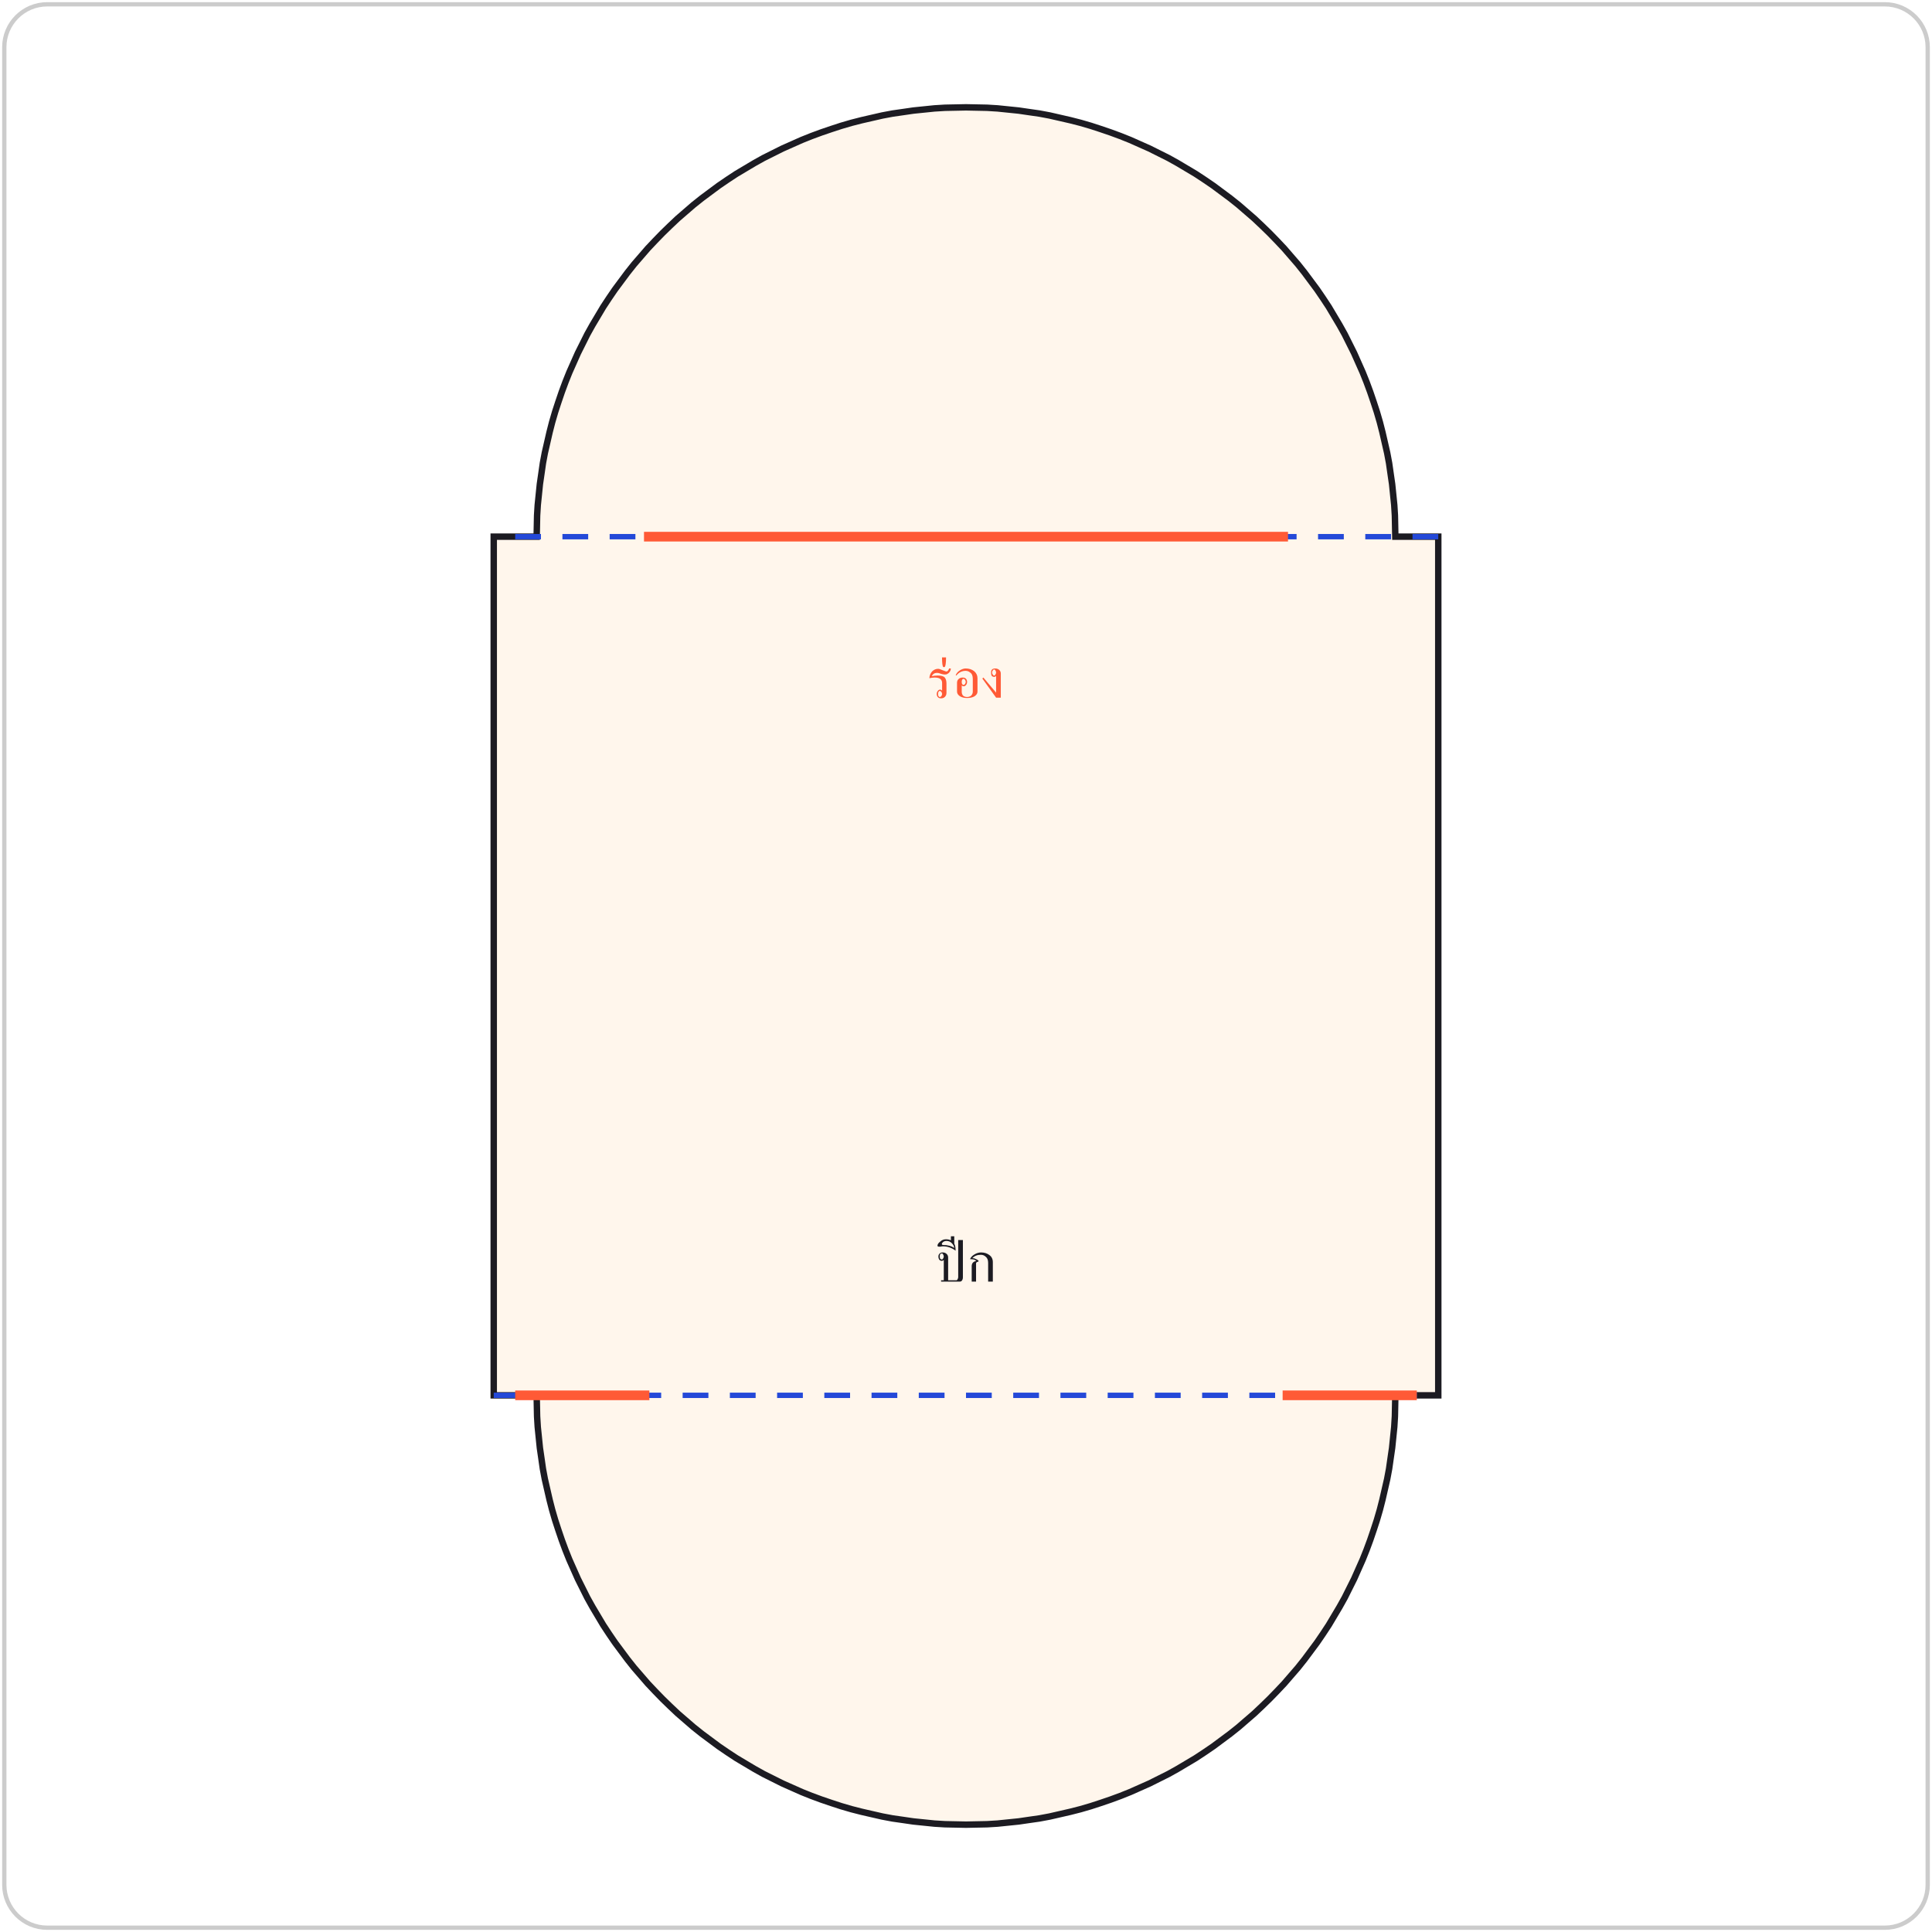
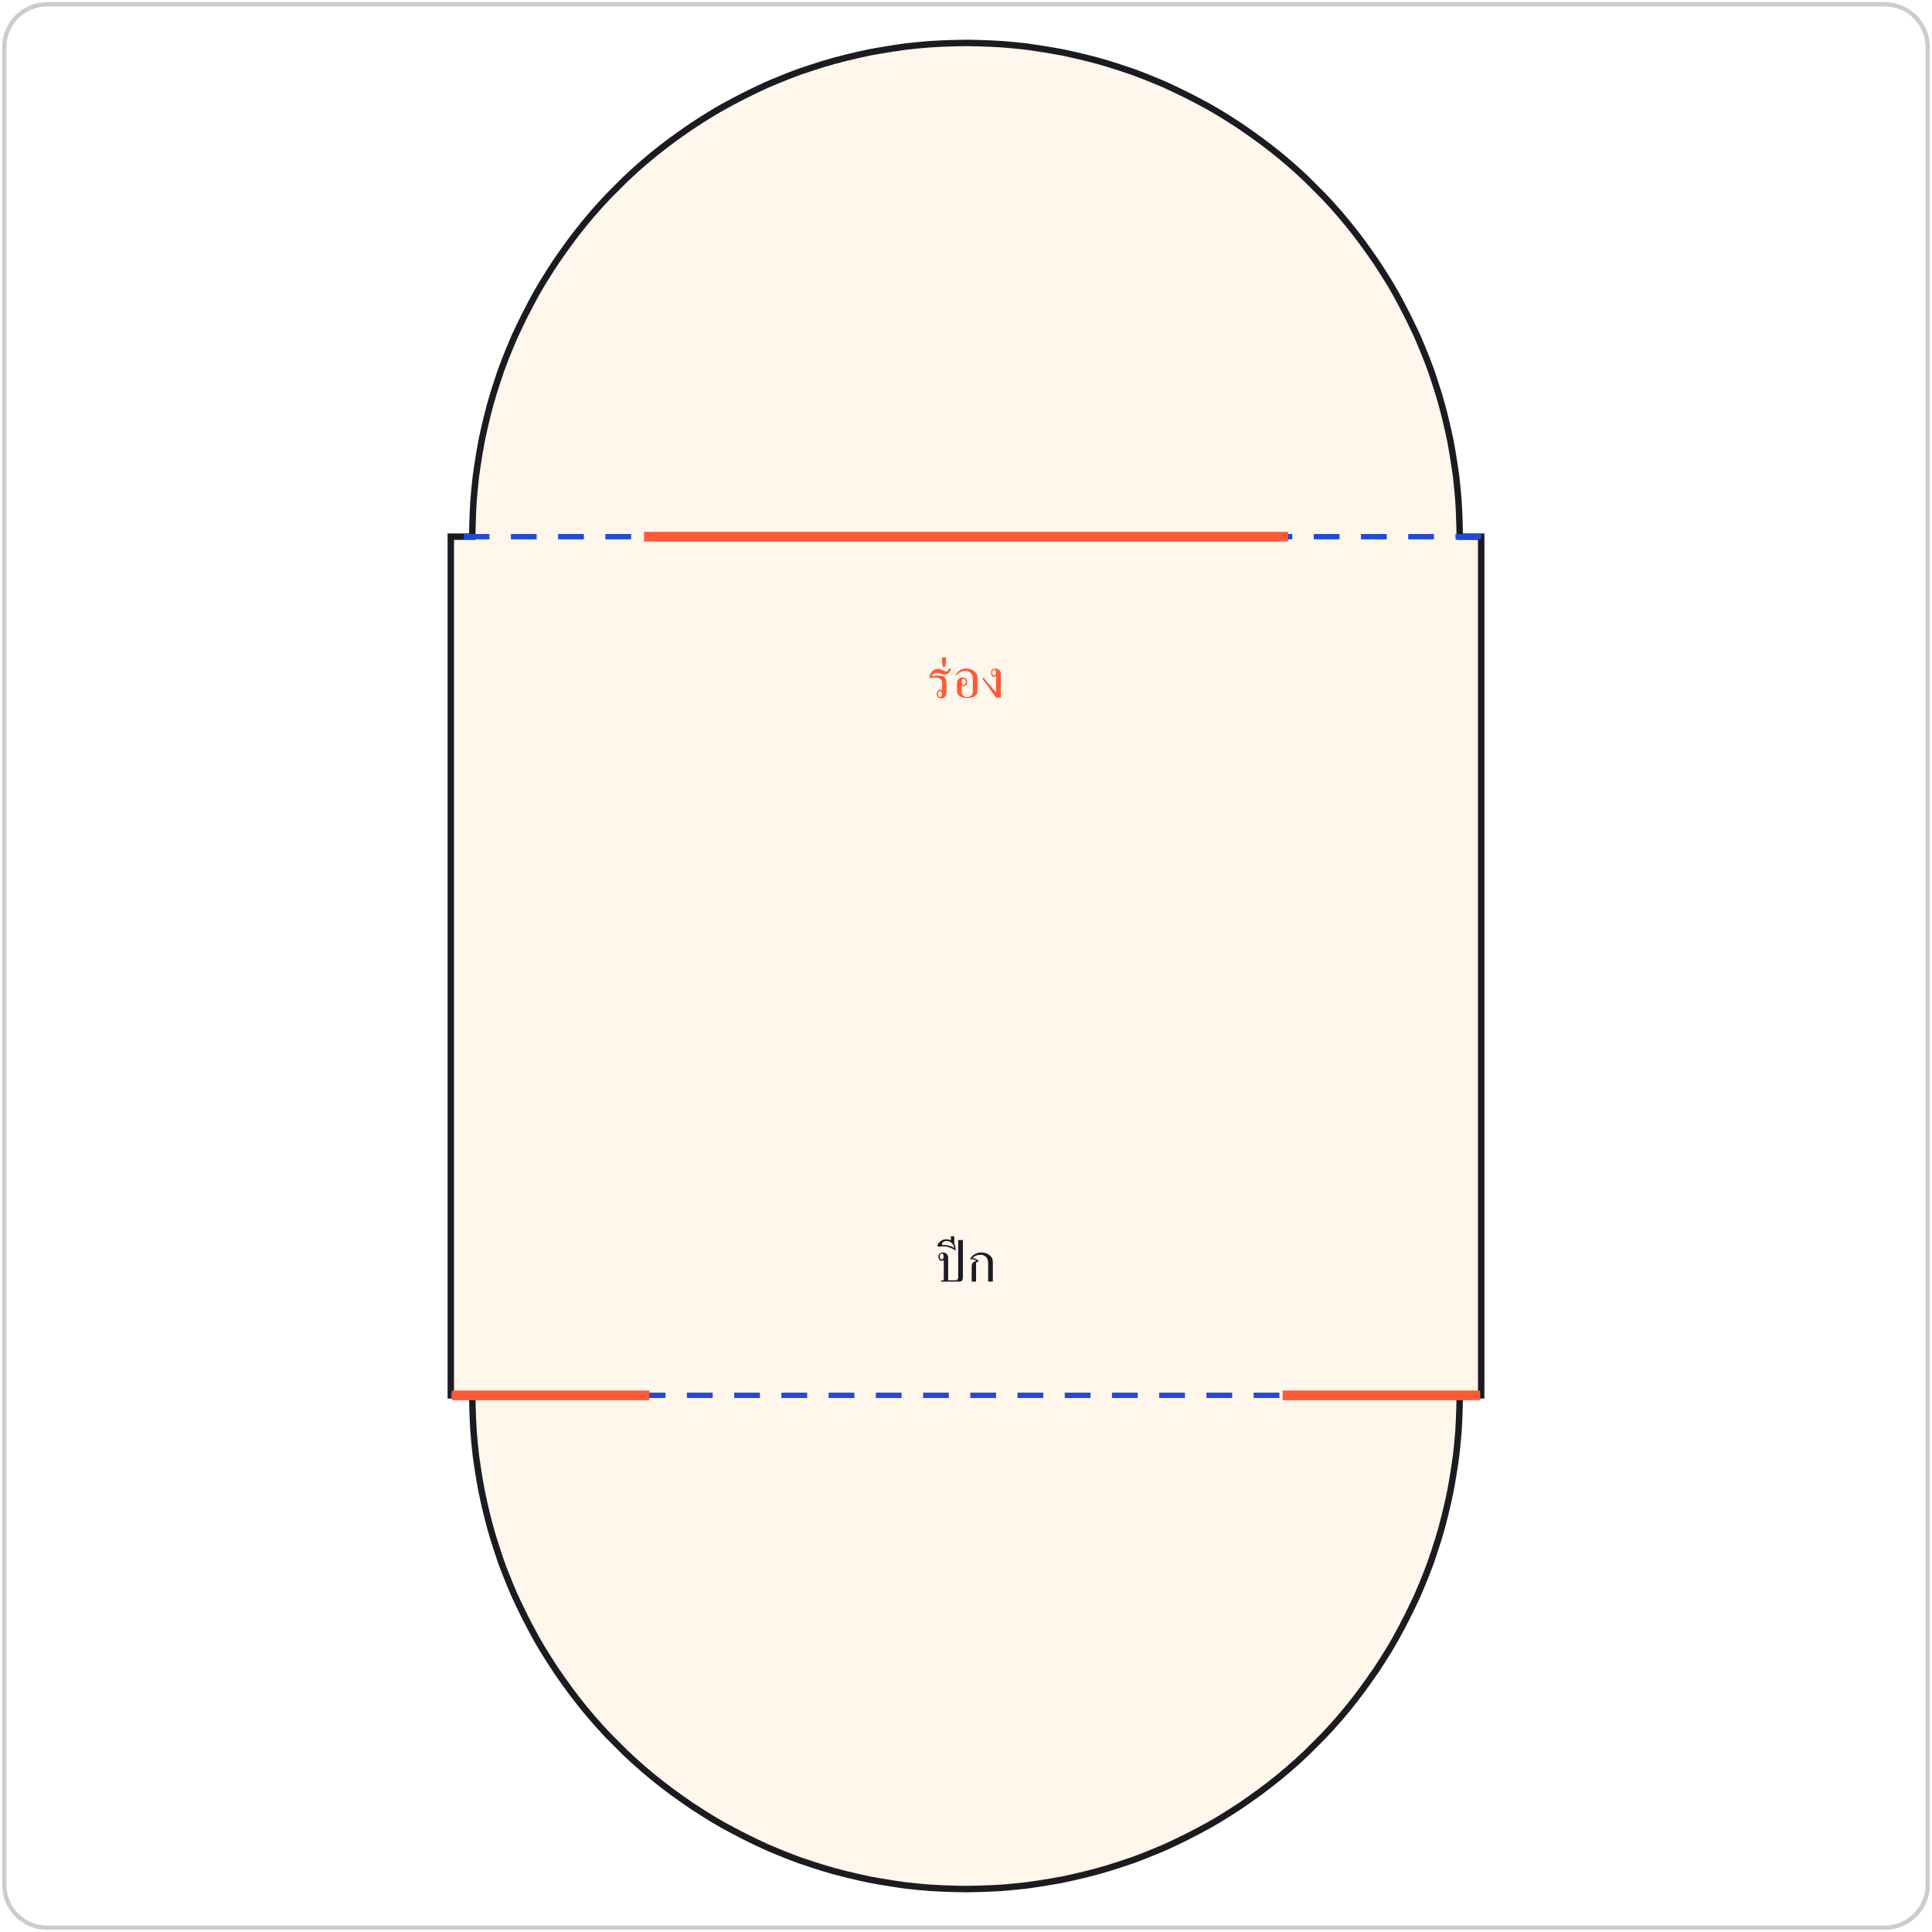
<svg xmlns="http://www.w3.org/2000/svg" viewBox="0 0 90 90" role="img" aria-labelledby="t08">
  <style>.cut{fill:#FFF6EC;stroke:#1C1B22;stroke-width:.3}.fold{stroke:#2449D8;stroke-width:.25;stroke-dasharray:1.2 1}.slit{stroke:#FF5A36;stroke-width:.45}.die{fill:none;stroke:#ccc;stroke-width:.2}.lbl{font:2.6px sans-serif;text-anchor:middle}.t{fill:#1C1B22}.s{fill:#FF5A36}</style>
  <rect class="die" x="0.2" y="0.2" width="89.6" height="89.6" rx="2" />
-   <path class="cut" d="M64.99,24.51 L64.98,24.02 L64.95,23.53 L64.90,23.04 L64.85,22.55 L64.78,22.07 L64.71,21.58 L64.62,21.10 L64.51,20.62 L64.40,20.14 L64.28,19.67 L64.14,19.19 L63.99,18.73 L63.83,18.26 L63.66,17.80 L63.48,17.35 L63.28,16.90 L63.08,16.45 L62.86,16.01 L62.64,15.57 L62.40,15.14 L62.15,14.72 L61.90,14.30 L61.63,13.89 L61.35,13.48 L61.06,13.09 L60.77,12.70 L60.46,12.31 L60.14,11.94 L59.82,11.57 L59.48,11.21 L59.14,10.86 L58.79,10.52 L58.43,10.18 L58.06,9.86 L57.69,9.54 L57.30,9.23 L56.91,8.94 L56.52,8.65 L56.11,8.37 L55.70,8.10 L55.28,7.85 L54.86,7.60 L54.43,7.36 L53.99,7.14 L53.55,6.92 L53.10,6.72 L52.65,6.52 L52.20,6.34 L51.74,6.17 L51.27,6.01 L50.81,5.86 L50.33,5.72 L49.86,5.60 L49.38,5.49 L48.90,5.38 L48.42,5.29 L47.93,5.22 L47.45,5.15 L46.96,5.10 L46.47,5.05 L45.98,5.02 L45.49,5.01 L45.00,5.00 L44.51,5.01 L44.02,5.02 L43.53,5.05 L43.04,5.10 L42.55,5.15 L42.07,5.22 L41.58,5.29 L41.10,5.38 L40.62,5.49 L40.14,5.60 L39.67,5.72 L39.19,5.86 L38.73,6.01 L38.26,6.17 L37.80,6.34 L37.35,6.52 L36.90,6.72 L36.45,6.92 L36.01,7.14 L35.57,7.36 L35.14,7.60 L34.72,7.85 L34.30,8.10 L33.89,8.37 L33.48,8.65 L33.09,8.94 L32.70,9.23 L32.31,9.54 L31.94,9.86 L31.57,10.18 L31.21,10.52 L30.86,10.86 L30.52,11.21 L30.18,11.57 L29.86,11.94 L29.54,12.31 L29.23,12.70 L28.94,13.09 L28.65,13.48 L28.37,13.89 L28.10,14.30 L27.85,14.72 L27.60,15.14 L27.36,15.57 L27.14,16.01 L26.92,16.45 L26.72,16.90 L26.52,17.35 L26.34,17.80 L26.17,18.26 L26.01,18.73 L25.86,19.19 L25.72,19.67 L25.60,20.14 L25.49,20.62 L25.38,21.10 L25.29,21.58 L25.22,22.07 L25.15,22.55 L25.10,23.04 L25.05,23.53 L25.02,24.02 L25.01,24.51 L25.00,25.00 L23.00,25.00 L23.00,65.00 L25.00,65.00 L25.01,65.49 L25.02,65.98 L25.05,66.47 L25.10,66.96 L25.15,67.45 L25.22,67.93 L25.29,68.42 L25.38,68.90 L25.49,69.38 L25.60,69.86 L25.72,70.33 L25.86,70.81 L26.01,71.27 L26.17,71.74 L26.34,72.20 L26.52,72.65 L26.72,73.10 L26.92,73.55 L27.14,73.99 L27.36,74.43 L27.60,74.86 L27.85,75.28 L28.10,75.70 L28.37,76.11 L28.65,76.52 L28.94,76.91 L29.23,77.30 L29.54,77.69 L29.86,78.06 L30.18,78.43 L30.52,78.79 L30.86,79.14 L31.21,79.48 L31.57,79.82 L31.94,80.14 L32.31,80.46 L32.70,80.77 L33.09,81.06 L33.48,81.35 L33.89,81.63 L34.30,81.90 L34.72,82.15 L35.14,82.40 L35.57,82.64 L36.01,82.86 L36.45,83.08 L36.90,83.28 L37.35,83.48 L37.80,83.66 L38.26,83.83 L38.73,83.99 L39.19,84.14 L39.67,84.28 L40.14,84.40 L40.62,84.51 L41.10,84.62 L41.58,84.71 L42.07,84.78 L42.55,84.85 L43.04,84.90 L43.53,84.95 L44.02,84.98 L44.51,84.99 L45.00,85.00 L45.49,84.99 L45.98,84.98 L46.47,84.95 L46.96,84.90 L47.45,84.85 L47.93,84.78 L48.42,84.71 L48.90,84.62 L49.38,84.51 L49.86,84.40 L50.33,84.28 L50.81,84.14 L51.27,83.99 L51.74,83.83 L52.20,83.66 L52.65,83.48 L53.10,83.28 L53.55,83.08 L53.99,82.86 L54.43,82.64 L54.86,82.40 L55.28,82.15 L55.70,81.90 L56.11,81.63 L56.52,81.35 L56.91,81.06 L57.30,80.77 L57.69,80.46 L58.06,80.14 L58.43,79.82 L58.79,79.48 L59.14,79.14 L59.48,78.79 L59.82,78.43 L60.14,78.06 L60.46,77.69 L60.77,77.30 L61.06,76.91 L61.35,76.52 L61.63,76.11 L61.90,75.70 L62.15,75.28 L62.40,74.86 L62.64,74.43 L62.86,73.99 L63.08,73.55 L63.28,73.10 L63.48,72.65 L63.66,72.20 L63.83,71.74 L63.99,71.27 L64.14,70.81 L64.28,70.33 L64.40,69.86 L64.51,69.38 L64.62,68.90 L64.71,68.42 L64.78,67.93 L64.85,67.45 L64.90,66.96 L64.95,66.47 L64.98,65.98 L64.99,65.49 L65.00,65.00 L67.00,65.00 L67.00,25.00 L65.00,25.00 L64.99,24.51Z" />
-   <line class="fold" x1="67.00" y1="25.00" x2="23.00" y2="25.00" />
-   <line class="fold" x1="23.00" y1="65.00" x2="67.00" y2="65.00" />
+   <path class="cut" d="M67.99,24.44 L67.97,23.87 L67.94,23.31 L67.89,22.75 L67.83,22.18 L67.75,21.63 L67.66,21.07 L67.56,20.51 L67.44,19.96 L67.31,19.41 L67.17,18.87 L67.01,18.32 L66.84,17.79 L66.66,17.25 L66.46,16.72 L66.25,16.20 L66.03,15.68 L65.79,15.17 L65.54,14.66 L65.28,14.16 L65.01,13.66 L64.73,13.18 L64.43,12.70 L64.12,12.22 L63.80,11.76 L63.47,11.30 L63.13,10.85 L62.78,10.41 L62.42,9.98 L62.04,9.55 L61.66,9.14 L61.26,8.74 L60.86,8.34 L60.45,7.96 L60.02,7.58 L59.59,7.22 L59.15,6.87 L58.70,6.53 L58.24,6.20 L57.78,5.88 L57.30,5.57 L56.82,5.27 L56.34,4.99 L55.84,4.72 L55.34,4.46 L54.83,4.21 L54.32,3.97 L53.80,3.75 L53.28,3.54 L52.75,3.34 L52.21,3.16 L51.68,2.99 L51.13,2.83 L50.59,2.69 L50.04,2.56 L49.49,2.44 L48.93,2.34 L48.37,2.25 L47.82,2.17 L47.25,2.11 L46.69,2.06 L46.13,2.03 L45.56,2.01 L45.00,2.00 L44.44,2.01 L43.87,2.03 L43.31,2.06 L42.75,2.11 L42.18,2.17 L41.63,2.25 L41.07,2.34 L40.51,2.44 L39.96,2.56 L39.41,2.69 L38.87,2.83 L38.32,2.99 L37.79,3.16 L37.25,3.34 L36.72,3.54 L36.20,3.75 L35.68,3.97 L35.17,4.21 L34.66,4.46 L34.16,4.72 L33.66,4.99 L33.18,5.27 L32.70,5.57 L32.22,5.88 L31.76,6.20 L31.30,6.53 L30.85,6.87 L30.41,7.22 L29.98,7.58 L29.55,7.96 L29.14,8.34 L28.74,8.74 L28.34,9.14 L27.96,9.55 L27.58,9.98 L27.22,10.41 L26.87,10.85 L26.53,11.30 L26.20,11.76 L25.88,12.22 L25.57,12.70 L25.27,13.18 L24.99,13.66 L24.72,14.16 L24.46,14.66 L24.21,15.17 L23.97,15.68 L23.75,16.20 L23.54,16.72 L23.34,17.25 L23.16,17.79 L22.99,18.32 L22.83,18.87 L22.69,19.41 L22.56,19.96 L22.44,20.51 L22.34,21.07 L22.25,21.63 L22.17,22.18 L22.11,22.75 L22.06,23.31 L22.03,23.87 L22.01,24.44 L22.00,25.00 L21.00,25.00 L21.00,65.00 L22.00,65.00 L22.01,65.56 L22.03,66.13 L22.06,66.69 L22.11,67.25 L22.17,67.82 L22.25,68.37 L22.34,68.93 L22.44,69.49 L22.56,70.04 L22.69,70.59 L22.83,71.13 L22.99,71.68 L23.16,72.21 L23.34,72.75 L23.54,73.28 L23.75,73.80 L23.97,74.32 L24.21,74.83 L24.46,75.34 L24.72,75.84 L24.99,76.34 L25.27,76.82 L25.57,77.30 L25.88,77.78 L26.20,78.24 L26.53,78.70 L26.87,79.15 L27.22,79.59 L27.58,80.02 L27.96,80.45 L28.34,80.86 L28.74,81.26 L29.14,81.66 L29.55,82.04 L29.98,82.42 L30.41,82.78 L30.85,83.13 L31.30,83.47 L31.76,83.80 L32.22,84.12 L32.70,84.43 L33.18,84.73 L33.66,85.01 L34.16,85.28 L34.66,85.54 L35.17,85.79 L35.68,86.03 L36.20,86.25 L36.72,86.46 L37.25,86.66 L37.79,86.84 L38.32,87.01 L38.87,87.17 L39.41,87.31 L39.96,87.44 L40.51,87.56 L41.07,87.66 L41.63,87.75 L42.18,87.83 L42.75,87.89 L43.31,87.94 L43.87,87.97 L44.44,87.99 L45.00,88.00 L45.56,87.99 L46.13,87.97 L46.69,87.94 L47.25,87.89 L47.82,87.83 L48.37,87.75 L48.93,87.66 L49.49,87.56 L50.04,87.44 L50.59,87.31 L51.13,87.17 L51.68,87.01 L52.21,86.84 L52.75,86.66 L53.28,86.46 L53.80,86.25 L54.32,86.03 L54.83,85.79 L55.34,85.54 L55.84,85.28 L56.34,85.01 L56.82,84.73 L57.30,84.43 L57.78,84.12 L58.24,83.80 L58.70,83.47 L59.15,83.13 L59.59,82.78 L60.02,82.42 L60.45,82.04 L60.86,81.66 L61.26,81.26 L61.66,80.86 L62.04,80.45 L62.42,80.02 L62.78,79.59 L63.13,79.15 L63.47,78.70 L63.80,78.24 L64.12,77.78 L64.43,77.30 L64.73,76.82 L65.01,76.34 L65.28,75.84 L65.54,75.34 L65.79,74.83 L66.03,74.32 L66.25,73.80 L66.46,73.28 L66.66,72.75 L66.84,72.21 L67.01,71.68 L67.17,71.13 L67.31,70.59 L67.44,70.04 L67.56,69.49 L67.66,68.93 L67.75,68.37 L67.83,67.82 L67.89,67.25 L67.94,66.69 L67.97,66.13 L67.99,65.56 L68.00,65.00 L69.00,65.00 L69.00,25.00 L68.00,25.00 L67.99,24.44Z" />
+   <line class="fold" x1="69.00" y1="25.00" x2="21.00" y2="25.00" />
+   <line class="fold" x1="21.00" y1="65.00" x2="69.00" y2="65.00" />
  <line class="slit" x1="60.00" y1="25.00" x2="30.00" y2="25.00" />
-   <line class="slit" x1="30.25" y1="65.00" x2="24.00" y2="65.00" />
-   <line class="slit" x1="59.75" y1="65.00" x2="66.00" y2="65.00" />
+   <line class="slit" x1="30.25" y1="65.00" x2="21.05" y2="65.00" />
+   <line class="slit" x1="59.75" y1="65.00" x2="68.95" y2="65.00" />
  <text class="lbl s" x="45.00" y="32.50">ร่อง</text>
  <text class="lbl t" x="45.00" y="59.70">ปีก</text>
</svg>
